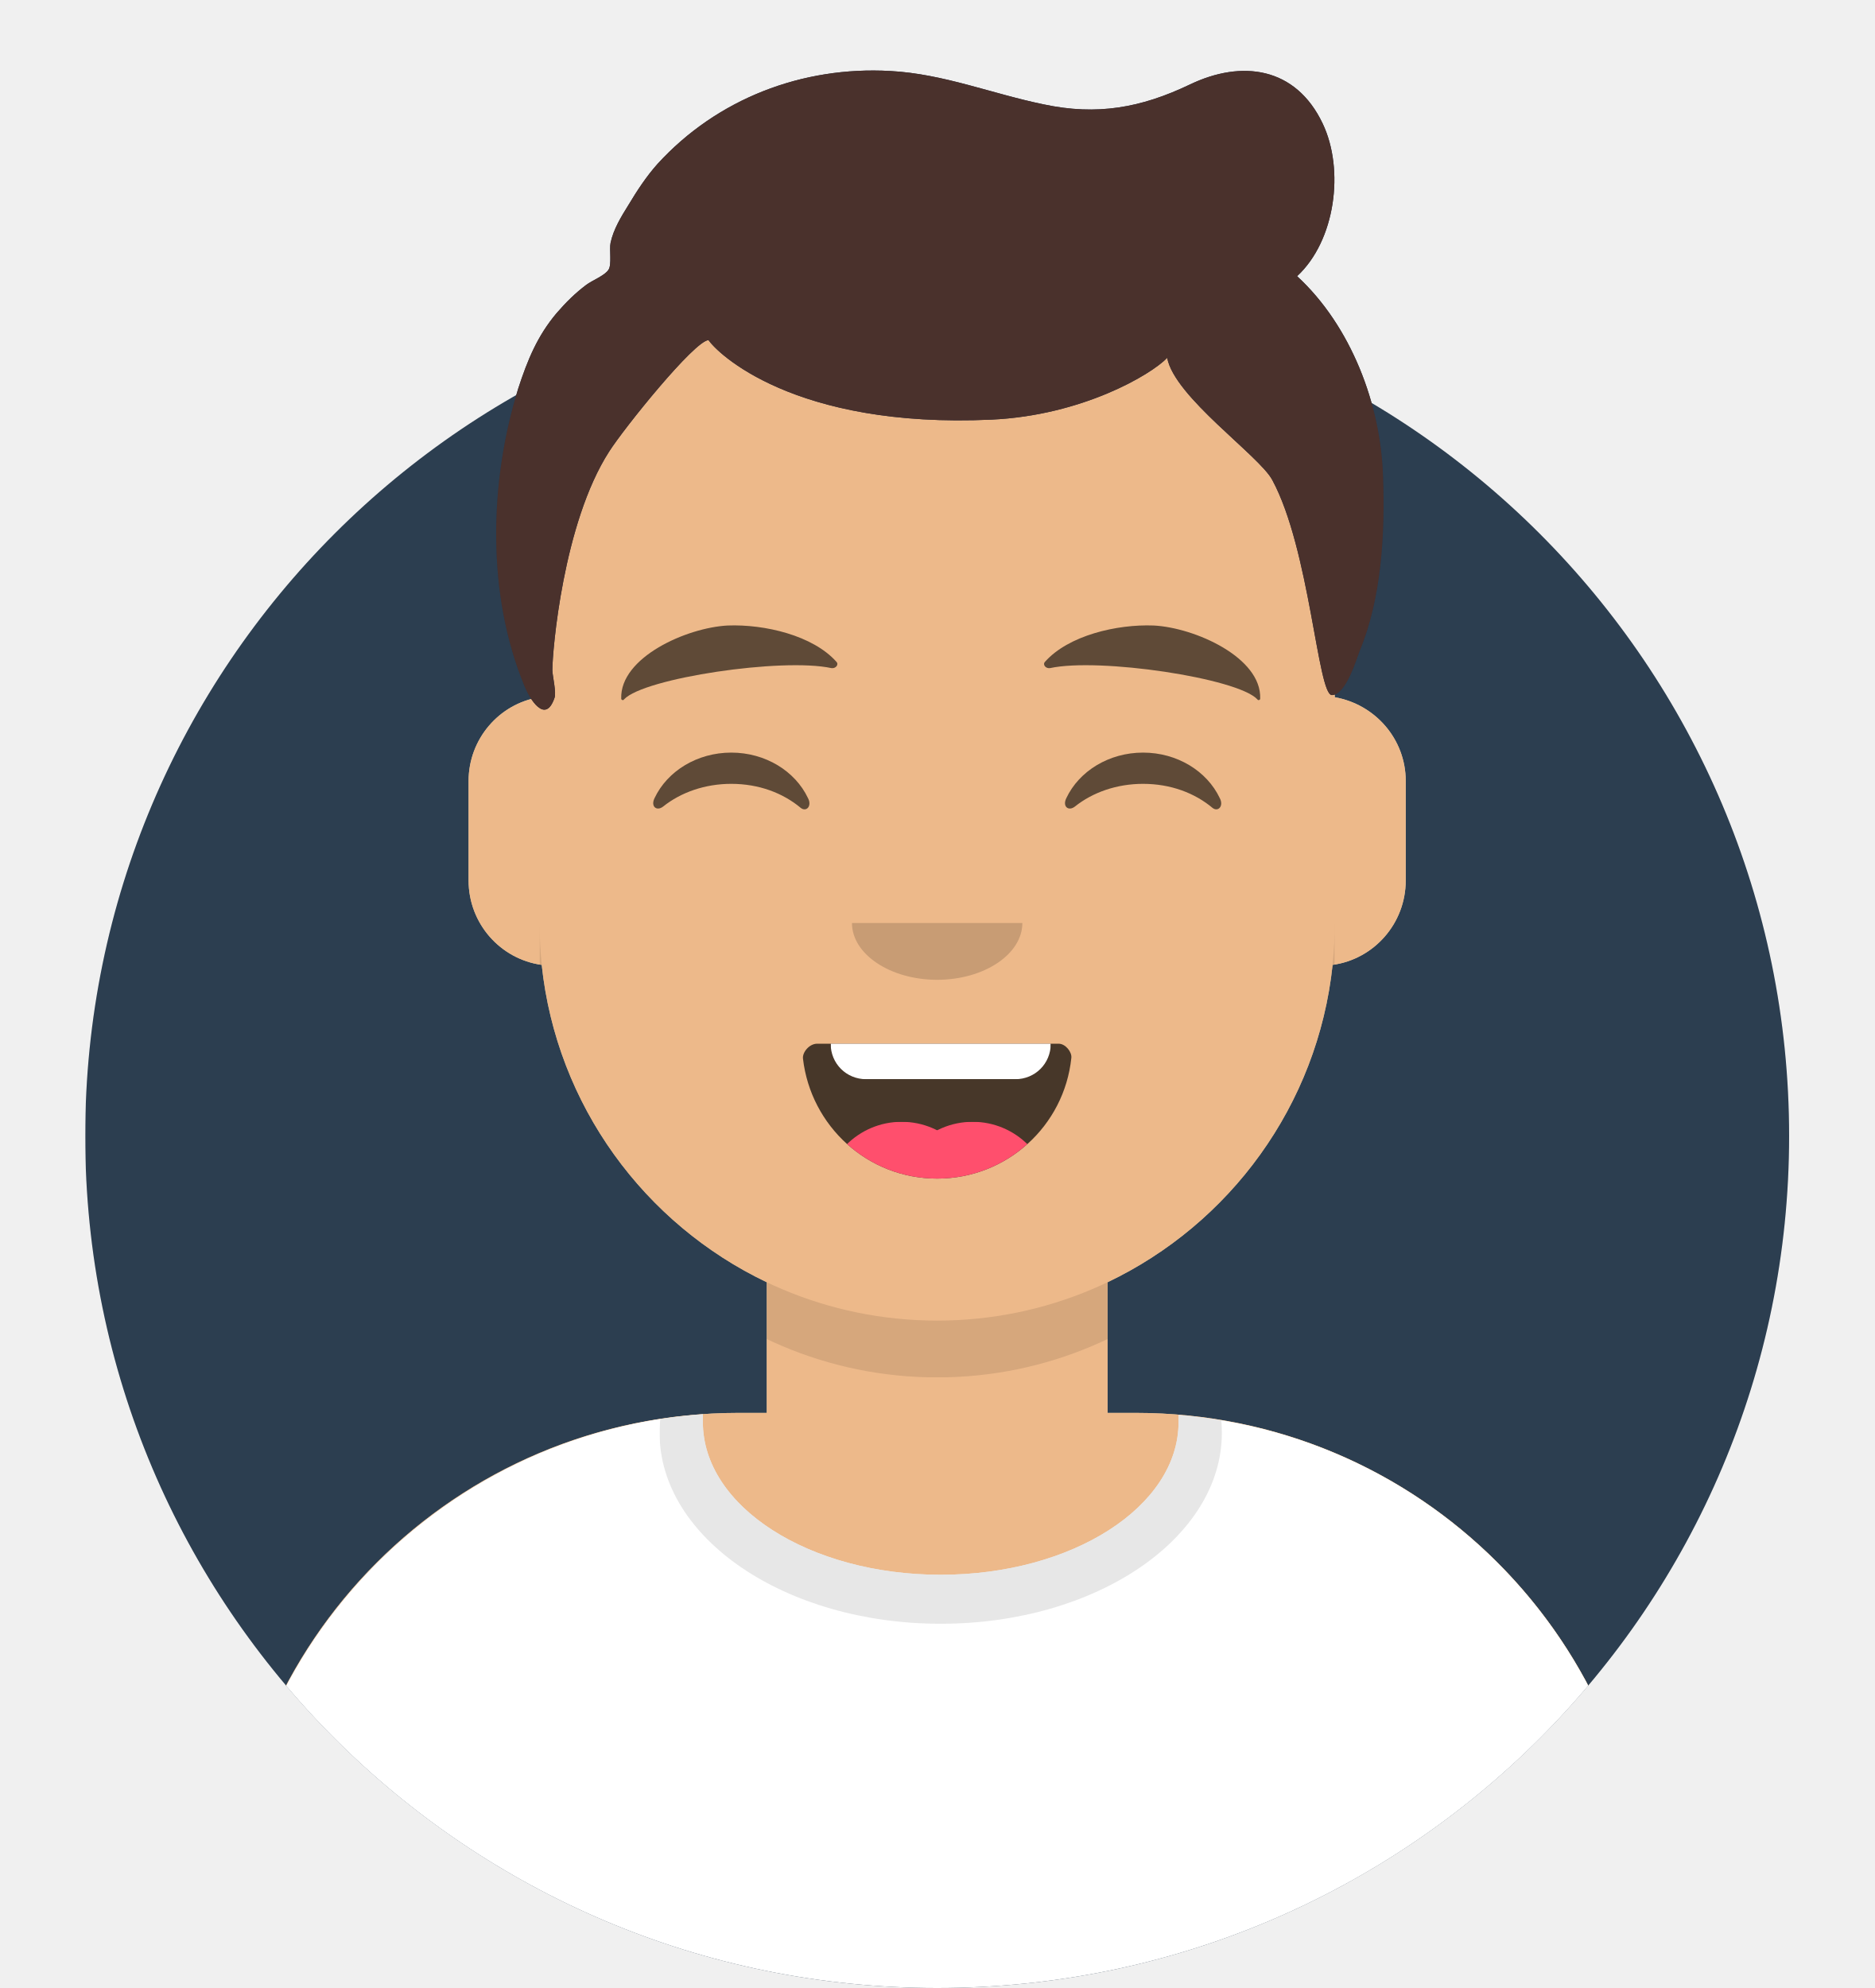
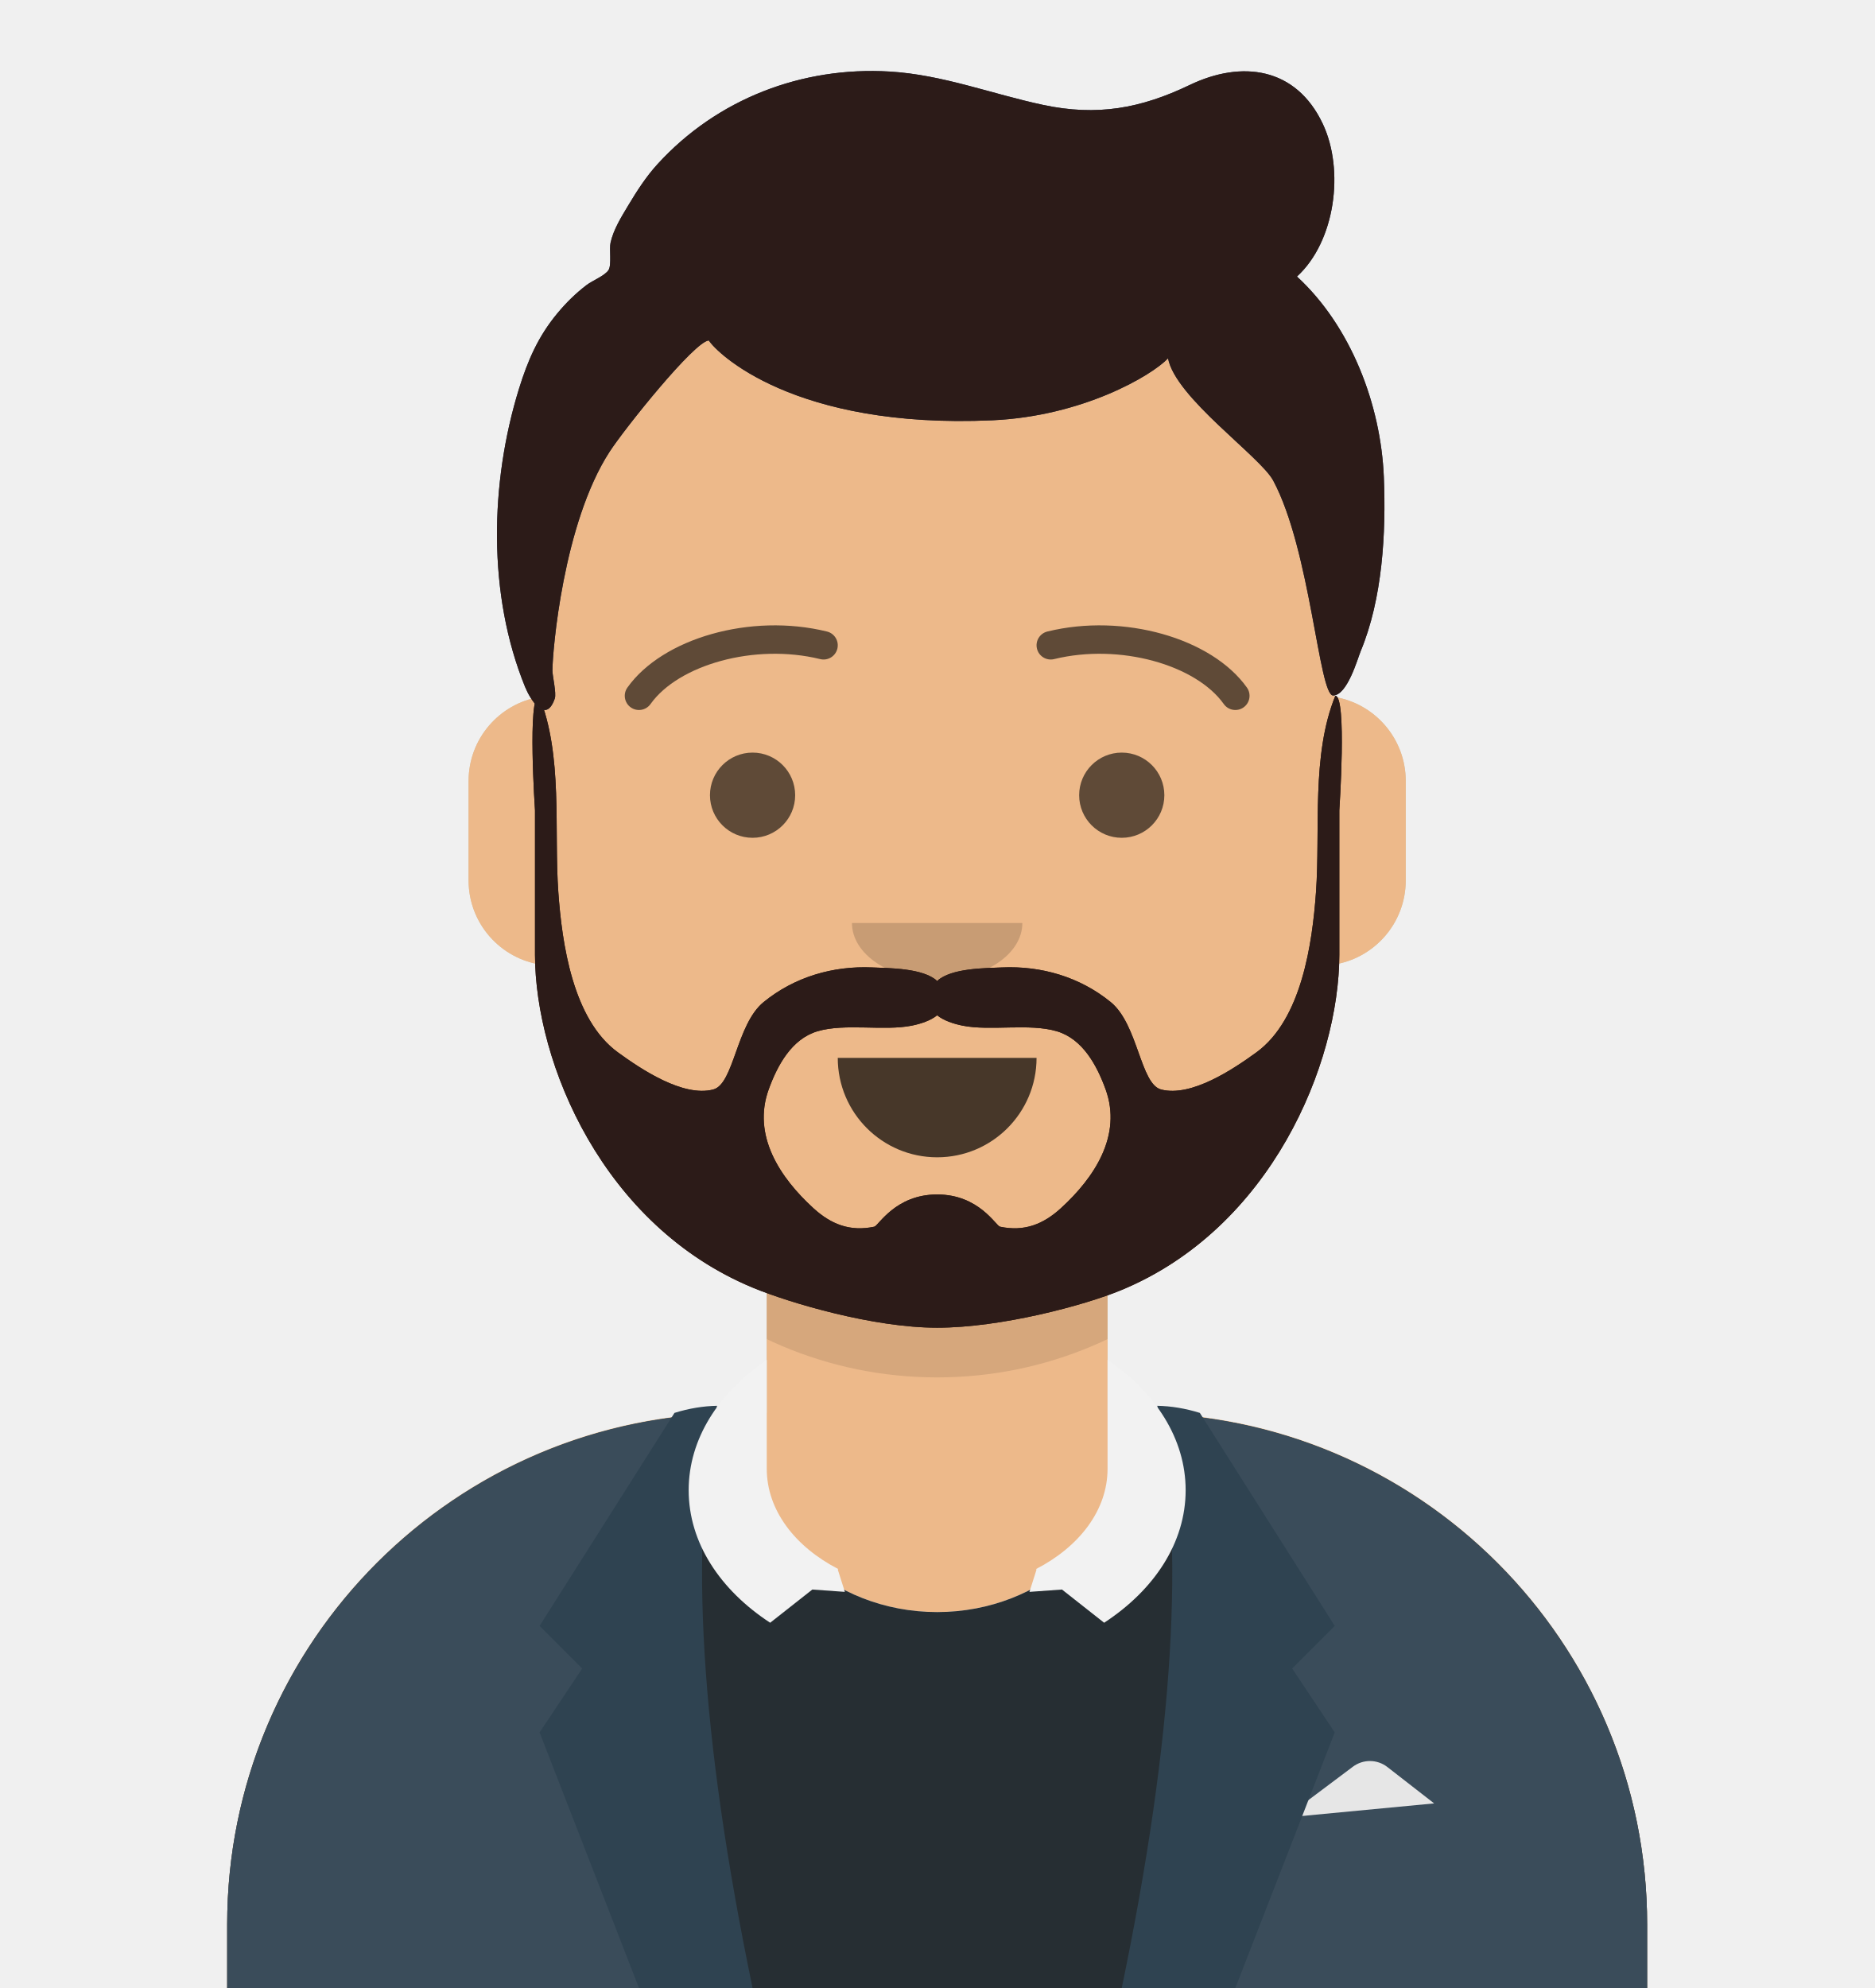
- <svg xmlns="http://www.w3.org/2000/svg" version="1.1" id="Layer_1" x="0px" y="0px" viewBox="0 0 264 280" style="enable-background:new 0 0 264 280;" xml:space="preserve">
-   <style type="text/css">
- 	.st0{fill-rule:evenodd;clip-rule:evenodd;fill:#E6E6E6;}
- 	.st1{filter:url(#Adobe_OpacityMaskFilter);}
- 	.st2{fill-rule:evenodd;clip-rule:evenodd;fill:#FFFFFF;}
- 	.st3{mask:url(#mask-2_1_);}
- 	.st4{fill-rule:evenodd;clip-rule:evenodd;fill:#2C3E50;}
- 	.st5{filter:url(#Adobe_OpacityMaskFilter_1_);}
- 	.st6{mask:url(#mask-4_1_);}
- 	.st7{fill-rule:evenodd;clip-rule:evenodd;fill:#D0C6AC;}
- 	.st8{filter:url(#Adobe_OpacityMaskFilter_2_);}
- 	.st9{mask:url(#mask-6_1_);}
- 	.st10{fill-rule:evenodd;clip-rule:evenodd;fill:#EDB98A;}
- 	.st11{filter:url(#Adobe_OpacityMaskFilter_3_);}
- 	.st12{mask:url(#mask-6_2_);fill-rule:evenodd;clip-rule:evenodd;fill-opacity:0.1;}
- 	.st13{filter:url(#Adobe_OpacityMaskFilter_4_);}
- 	.st14{mask:url(#react-mask-952_1_);}
- 	.st15{filter:url(#Adobe_OpacityMaskFilter_5_);}
- 	.st16{opacity:0.6;mask:url(#react-mask-952_2_);}
- 	.st17{fill-rule:evenodd;clip-rule:evenodd;fill-opacity:0.16;}
- 	.st18{fill-rule:evenodd;clip-rule:evenodd;fill-opacity:0.7;}
- 	.st19{filter:url(#Adobe_OpacityMaskFilter_6_);}
- 	.st20{mask:url(#react-mask-934_1_);fill-rule:evenodd;clip-rule:evenodd;fill:#FFFFFF;}
- 	.st21{filter:url(#Adobe_OpacityMaskFilter_7_);}
- 	.st22{mask:url(#react-mask-934_2_);}
- 	.st23{fill-rule:evenodd;clip-rule:evenodd;fill:#FF4F6D;}
- 	.st24{fill-rule:evenodd;clip-rule:evenodd;fill-opacity:0.6;}
- 	.st25{filter:url(#Adobe_OpacityMaskFilter_8_);}
- 	.st26{mask:url(#react-mask-925_1_);}
- 	.st27{fill-rule:evenodd;clip-rule:evenodd;fill:#28354B;}
- 	.st28{filter:url(#Adobe_OpacityMaskFilter_9_);}
- 	.st29{mask:url(#react-mask-924_1_);}
- 	.st30{fill-rule:evenodd;clip-rule:evenodd;fill:#4A312C;}
- </style>
-   <g>
-     <g transform="translate(-825, -1100)">
+ <svg xmlns="http://www.w3.org/2000/svg" xmlns:xlink="http://www.w3.org/1999/xlink" width="264px" height="280px" viewBox="0 0 264 280" version="1.1">
+   <defs>
+     <circle id="path-1" cx="120" cy="120" r="120" />
+     <path d="M12,160 C12,226.274 65.726,280 132,280 C198.274,280 252,226.274 252,160 L264,160 L264,-1.42108547e-14 L-3.19744231e-14,-1.42108547e-14 L-3.19744231e-14,160 L12,160 Z" id="path-3" />
+     <path d="M124,144.611 L124,163 L128,163 L128,163 C167.765,163 200,195.235 200,235 L200,244 L0,244 L0,235 C-4.86974701e-15,195.235 32.235,163 72,163 L72,163 L76,163 L76,144.611 C58.763,136.422 46.372,119.687 44.305,99.881 C38.48,99.058 34,94.052 34,88 L34,74 C34,68.054 38.325,63.118 44,62.166 L44,56 L44,56 C44,25.072 69.072,5.68137151e-15 100,0 L100,0 L100,0 C130.928,-5.68137151e-15 156,25.072 156,56 L156,62.166 C161.675,63.118 166,68.054 166,74 L166,88 C166,94.052 161.52,99.058 155.695,99.881 C153.628,119.687 141.237,136.422 124,144.611 Z" id="path-5" />
+   </defs>
+   <g id="Avataaar" stroke="none" stroke-width="1" fill="none" fill-rule="evenodd">
+     <g transform="translate(-825, -1100)" id="Avataaar/Circle">
      <g transform="translate(825, 1100)">
-         <g id="Circle" transform="translate(12, 40)">
-           <g id="Circle-Background">
-             <circle class="st0" cx="120" cy="120" r="120" />
-           </g>
-           <defs>
-             <filter id="Adobe_OpacityMaskFilter" filterUnits="userSpaceOnUse" x="0" y="0" width="240" height="240">
-               <feColorMatrix type="matrix" values="1 0 0 0 0  0 1 0 0 0  0 0 1 0 0  0 0 0 1 0" />
-             </filter>
-           </defs>
-           <mask maskUnits="userSpaceOnUse" x="0" y="0" width="240" height="240" id="mask-2_1_">
-             <g class="st1">
-               <circle id="path-1_1_" class="st2" cx="120" cy="120" r="120" />
-             </g>
-           </mask>
-           <g class="st3">
-             <rect class="st4" width="240" height="240" />
-           </g>
-         </g>
-         <g id="Mask">
- 			</g>
-         <defs>
-           <filter id="Adobe_OpacityMaskFilter_1_" filterUnits="userSpaceOnUse" x="-1" y="0" width="265" height="280">
-             <feColorMatrix type="matrix" values="1 0 0 0 0  0 1 0 0 0  0 0 1 0 0  0 0 0 1 0" />
-           </filter>
-         </defs>
-         <mask maskUnits="userSpaceOnUse" x="-1" y="0" width="265" height="280" id="mask-4_1_">
-           <g class="st5">
-             <path id="path-3_1_" class="st2" d="M12,160c0,66.3,53.7,120,120,120s120-53.7,120-120h12V0H0v160H12z" />
-           </g>
-         </mask>
-         <g id="Avataaar" class="st6">
+         <g id="Mask" />
+         <g id="Avataaar" stroke-width="1" fill-rule="evenodd" mask="url(#mask-4)">
          <g id="Body" transform="translate(32, 36)">
-             <g>
-               <path class="st7" d="M124,144.6V163h4l0,0c39.8,0,72,32.2,72,72v9H0v-9c0-39.8,32.2-72,72-72l0,0h4v-18.4        c-17.2-8.2-29.6-24.9-31.7-44.7C38.5,99.1,34,94.1,34,88V74c0-5.9,4.3-10.9,10-11.8V56l0,0c0-30.9,25.1-56,56-56l0,0l0,0        c30.9,0,56,25.1,56,56v6.2c5.7,1,10,5.9,10,11.8v14c0,6.1-4.5,11.1-10.3,11.9C153.6,119.7,141.2,136.4,124,144.6z" />
-             </g>
-             <defs>
-               <filter id="Adobe_OpacityMaskFilter_2_" filterUnits="userSpaceOnUse" x="-32" y="0" width="264" height="244">
-                 <feColorMatrix type="matrix" values="1 0 0 0 0  0 1 0 0 0  0 0 1 0 0  0 0 0 1 0" />
-               </filter>
-             </defs>
-             <mask maskUnits="userSpaceOnUse" x="-32" y="0" width="264" height="244" id="mask-6_1_">
-               <g class="st8">
-                 <path id="path-5_1_" class="st2" d="M124,144.6V163h4l0,0c39.8,0,72,32.2,72,72v9H0v-9c0-39.8,32.2-72,72-72l0,0h4v-18.4         c-17.2-8.2-29.6-24.9-31.7-44.7C38.5,99.1,34,94.1,34,88V74c0-5.9,4.3-10.9,10-11.8V56l0,0c0-30.9,25.1-56,56-56l0,0l0,0         c30.9,0,56,25.1,56,56v6.2c5.7,1,10,5.9,10,11.8v14c0,6.1-4.5,11.1-10.3,11.9C153.6,119.7,141.2,136.4,124,144.6z" />
-               </g>
+             <mask id="mask-6" fill="white">
+               <use xlink:href="#path-5" />
            </mask>
-             <g class="st9">
-               <g id="Color" transform="translate(-32, 0)">
-                 <rect class="st10" width="264" height="244" />
+             <use fill="#D0C6AC" xlink:href="#path-5" />
+             <g id="Skin/👶🏽-03-Brown" mask="url(#mask-6)" fill="#EDB98A">
+               <g transform="translate(-32, 0)" id="Color">
+                 <rect x="0" y="0" width="264" height="244" />
              </g>
            </g>
+             <path d="M156,79 L156,102 C156,132.928 130.928,158 100,158 C69.072,158 44,132.928 44,102 L44,79 L44,94 C44,124.928 69.072,150 100,150 C130.928,150 156,124.928 156,94 L156,79 Z" id="Neck-Shadow" fill-opacity="0.1" fill="#000000" mask="url(#mask-6)" />
+           </g>
+           <g id="Clothing/Blazer-+-Sweater" transform="translate(0, 170)">
            <defs>
-               <filter id="Adobe_OpacityMaskFilter_3_" filterUnits="userSpaceOnUse" x="44" y="79" width="112" height="79">
-                 <feColorMatrix type="matrix" values="1 0 0 0 0  0 1 0 0 0  0 0 1 0 0  0 0 0 1 0" />
-               </filter>
+               <path d="M105.192,29.052 L104,29.052 L104,29.052 C64.235,29.052 32,61.287 32,101.052 L32,110 L232,110 L232,101.052 C232,61.287 199.765,29.052 160,29.052 L160,29.052 L158.808,29.052 C158.935,30.035 159,31.036 159,32.052 C159,45.859 146.912,57.052 132,57.052 C117.088,57.052 105,45.859 105,32.052 C105,31.036 105.065,30.035 105.192,29.052 Z" id="react-path-38" />
            </defs>
-             <mask maskUnits="userSpaceOnUse" x="44" y="79" width="112" height="79" id="mask-6_2_">
-               <g class="st11">
-                 <path id="path-5_2_" class="st2" d="M124,144.6V163h4l0,0c39.8,0,72,32.2,72,72v9H0v-9c0-39.8,32.2-72,72-72l0,0h4v-18.4         c-17.2-8.2-29.6-24.9-31.7-44.7C38.5,99.1,34,94.1,34,88V74c0-5.9,4.3-10.9,10-11.8V56l0,0c0-30.9,25.1-56,56-56l0,0l0,0         c30.9,0,56,25.1,56,56v6.2c5.7,1,10,5.9,10,11.8v14c0,6.1-4.5,11.1-10.3,11.9C153.6,119.7,141.2,136.4,124,144.6z" />
-               </g>
+             <mask id="react-mask-39" fill="white">
+               <use xlink:href="#react-path-38" />
            </mask>
-             <path id="Neck-Shadow" class="st12" d="M156,79v23c0,30.9-25.1,56-56,56s-56-25.1-56-56V79v15c0,30.9,25.1,56,56,56       s56-25.1,56-56V79z" />
+             <use id="Clothes" fill="#E6E6E6" fill-rule="evenodd" xlink:href="#react-path-38" />
+             <g id="Color/Palette/Black" mask="url(#react-mask-39)" fill-rule="evenodd" fill="#262E33">
+               <rect id="🖍Color" x="0" y="0" width="264" height="110" />
+             </g>
+             <g id="Blazer" stroke-width="1" fill-rule="evenodd" transform="translate(32, 28)">
+               <path d="M68.785,1.122 C30.512,2.804 1.24427139e-14,34.365 0,73.052 L0,82 L69.362,82 C65.961,69.92 64,55.709 64,40.5 C64,26.173 65.74,12.731 68.785,1.122 Z M131.638,82 L200,82 L200,73.052 C200,34.707 170.025,3.363 132.229,1.174 C135.265,12.771 137,26.194 137,40.5 C137,55.709 135.039,69.92 131.638,82 Z" id="Saco" fill="#3A4C5A" />
+               <path d="M149,58 L158.556,50.833 L158.556,50.833 C159.999,49.751 161.988,49.768 163.412,50.876 L170,56 L149,58 Z" id="Pocket-hanky" fill="#E6E6E6" />
+               <path d="M69,1.13686838e-13 C65,19.333 66.667,46.667 74,82 L58,82 L44,46 L50,37 L44,31 L63,1 C65.028,0.369 67.028,0.036 69,1.13686838e-13 Z" id="Wing" fill="#2F4351" />
+               <path d="M151,1.13686838e-13 C147,19.333 148.667,46.667 156,82 L140,82 L126,46 L132,37 L126,31 L145,1 C147.028,0.369 149.028,0.036 151,1.13686838e-13 Z" id="Wing" fill="#2F4351" transform="translate(141, 41) scale(-1, 1) translate(-141, -41) " />
+             </g>
+             <path d="M156,21.539 C162.772,26.136 167,32.656 167,39.888 C167,47.289 162.572,53.945 155.52,58.556 L149.579,53.876 L145,54.208 L146,51.057 L145.922,50.996 C152.022,47.853 156,42.7 156,36.877 L156,21.539 Z M108,21.539 C101.228,26.136 97,32.656 97,39.888 C97,47.289 101.428,53.945 108.48,58.556 L114.421,53.876 L119,54.208 L118,51.057 L118.078,50.996 C111.978,47.853 108,42.7 108,36.877 L108,21.539 Z" id="Collar" fill="#F2F2F2" fill-rule="evenodd" />
          </g>
-           <g transform="translate(0, 170)">
-             <g id="Clothes">
-               <path class="st0" d="M166,29.3c37,3,66,34,66,71.8v8.9H32v-8.9C32,63,61.6,31.8,99,29.2c0,0.4,0,0.7,0,1.1        c0,11.9,15,21.5,33.5,21.5S166,42.2,166,30.3C166,30,166,29.6,166,29.3z" />
+           <g id="Face" transform="translate(76, 82)" fill="#000000">
+             <g id="Mouth/Default" transform="translate(2, 52)" fill-opacity="0.7">
+               <path d="M40,15 C40,22.732 46.268,29 54,29 L54,29 C61.732,29 68,22.732 68,15" id="Mouth" />
            </g>
-             <defs>
-               <filter id="Adobe_OpacityMaskFilter_4_" filterUnits="userSpaceOnUse" x="0" y="0" width="264" height="110">
-                 <feColorMatrix type="matrix" values="1 0 0 0 0  0 1 0 0 0  0 0 1 0 0  0 0 0 1 0" />
-               </filter>
-             </defs>
-             <mask maskUnits="userSpaceOnUse" x="0" y="0" width="264" height="110" id="react-mask-952_1_">
-               <g class="st13">
-                 <path id="react-path-951_1_" class="st2" d="M166,29.3c37,3,66,34,66,71.8v8.9H32v-8.9C32,63,61.6,31.8,99,29.2         c0,0.4,0,0.7,0,1.1c0,11.9,15,21.5,33.5,21.5S166,42.2,166,30.3C166,30,166,29.6,166,29.3z" />
-               </g>
-             </mask>
-             <g class="st14">
-               <rect class="st2" width="264" height="110" />
+             <g id="Nose/Default" transform="translate(28, 40)" fill-opacity="0.16">
+               <path d="M16,8 C16,12.418 21.373,16 28,16 L28,16 C34.627,16 40,12.418 40,8" id="Nose" />
            </g>
-             <defs>
-               <filter id="Adobe_OpacityMaskFilter_5_" filterUnits="userSpaceOnUse" x="92.9" y="4.9" width="79.3" height="53.8">
-                 <feColorMatrix type="matrix" values="1 0 0 0 0  0 1 0 0 0  0 0 1 0 0  0 0 0 1 0" />
-               </filter>
-             </defs>
-             <mask maskUnits="userSpaceOnUse" x="92.9" y="4.9" width="79.3" height="53.8" id="react-mask-952_2_">
-               <g class="st15">
-                 <path id="react-path-951_2_" class="st2" d="M166,29.3c37,3,66,34,66,71.8v8.9H32v-8.9C32,63,61.6,31.8,99,29.2         c0,0.4,0,0.7,0,1.1c0,11.9,15,21.5,33.5,21.5S166,42.2,166,30.3C166,30,166,29.6,166,29.3z" />
-               </g>
-             </mask>
-             <g id="Shadowy" class="st16">
-               <g transform="translate(92, 4)">
-                 <ellipse class="st17" cx="40.5" cy="27.8" rx="39.6" ry="26.9" />
+             <g id="Eyes/Default-😀" transform="translate(0, 8)" fill-opacity="0.6">
+               <circle id="Eye" cx="30" cy="22" r="6" />
+               <circle id="Eye" cx="82" cy="22" r="6" />
+             </g>
+             <g id="Eyebrow/Outline/Default" fill-opacity="0.6">
+               <g id="I-Browse" transform="translate(12, 6)">
+                 <path d="M3.63,11.159 C7.545,5.65 18.278,2.561 27.523,4.831 C28.596,5.095 29.679,4.439 29.942,3.366 C30.206,2.293 29.55,1.21 28.477,0.947 C17.74,-1.69 5.312,1.887 0.37,8.841 C-0.27,9.742 -0.059,10.99 0.841,11.63 C1.742,12.27 2.99,12.059 3.63,11.159 Z" id="Eyebrow" fill-rule="nonzero" />
+                 <path d="M61.63,11.159 C65.545,5.65 76.278,2.561 85.523,4.831 C86.596,5.095 87.679,4.439 87.942,3.366 C88.206,2.293 87.55,1.21 86.477,0.947 C75.74,-1.69 63.312,1.887 58.37,8.841 C57.73,9.742 57.941,10.99 58.841,11.63 C59.742,12.27 60.99,12.059 61.63,11.159 Z" id="Eyebrow" fill-rule="nonzero" transform="translate(73.00015, 6.039198) scale(-1, 1) translate(-73.00015, -6.039198) " />
              </g>
            </g>
          </g>
-           <g id="Face" transform="translate(76, 82)">
-             <g transform="translate(2, 52)">
-               <g id="Mouth">
-                 <path class="st18" d="M35.1,15.1C36.2,24.6,44.2,32,54,32c9.8,0,17.9-7.4,18.9-17c0.1-0.8-0.8-2-1.8-2c-14.9,0-26.3,0-34,0         C36,13,35,14.2,35.1,15.1z" />
-               </g>
-               <defs>
-                 <filter id="Adobe_OpacityMaskFilter_6_" filterUnits="userSpaceOnUse" x="39" y="2" width="31" height="16">
-                   <feColorMatrix type="matrix" values="1 0 0 0 0  0 1 0 0 0  0 0 1 0 0  0 0 0 1 0" />
-                 </filter>
-               </defs>
-               <mask maskUnits="userSpaceOnUse" x="39" y="2" width="31" height="16" id="react-mask-934_1_">
-                 <g class="st19">
-                   <path id="react-path-933_1_" class="st2" d="M35.1,15.1C36.2,24.6,44.2,32,54,32c9.8,0,17.9-7.4,18.9-17          c0.1-0.8-0.8-2-1.8-2c-14.9,0-26.3,0-34,0C36,13,35,14.2,35.1,15.1z" />
-                 </g>
-               </mask>
-               <path id="Teeth" class="st20" d="M44,2h21c2.8,0,5,2.2,5,5v6c0,2.8-2.2,5-5,5H44c-2.8,0-5-2.2-5-5V7C39,4.2,41.2,2,44,2z" />
-               <defs>
-                 <filter id="Adobe_OpacityMaskFilter_7_" filterUnits="userSpaceOnUse" x="38" y="24" width="32" height="22">
-                   <feColorMatrix type="matrix" values="1 0 0 0 0  0 1 0 0 0  0 0 1 0 0  0 0 0 1 0" />
-                 </filter>
-               </defs>
-               <mask maskUnits="userSpaceOnUse" x="38" y="24" width="32" height="22" id="react-mask-934_2_">
-                 <g class="st21">
-                   <path id="react-path-933_2_" class="st2" d="M35.1,15.1C36.2,24.6,44.2,32,54,32c9.8,0,17.9-7.4,18.9-17          c0.1-0.8-0.8-2-1.8-2c-14.9,0-26.3,0-34,0C36,13,35,14.2,35.1,15.1z" />
-                 </g>
-               </mask>
-               <g id="Tongue" class="st22">
-                 <g transform="translate(38, 24)">
-                   <circle class="st23" cx="11" cy="11" r="11" />
-                   <circle class="st23" cx="21" cy="11" r="11" />
-                 </g>
-               </g>
-             </g>
-             <g transform="translate(28, 40)">
-               <path id="Nose" class="st17" d="M16,8c0,4.4,5.4,8,12,8l0,0c6.6,0,12-3.6,12-8" />
-             </g>
-             <g transform="translate(0, 8)">
-               <path id="Squint" class="st24" d="M16.2,22.4C18,18.6,22.2,16,27,16c4.8,0,9,2.6,10.8,6.4c0.6,1.1-0.2,2-1,1.4        c-2.5-2.1-5.9-3.4-9.8-3.4c-3.7,0-7.1,1.2-9.6,3.2C16.5,24.3,15.6,23.6,16.2,22.4z" />
-               <path class="st24" d="M74.2,22.4C76,18.6,80.2,16,85,16c4.8,0,9,2.6,10.8,6.4c0.6,1.1-0.2,2-1,1.4c-2.5-2.1-5.9-3.4-9.8-3.4        c-3.7,0-7.1,1.2-9.6,3.2C74.5,24.3,73.6,23.6,74.2,22.4z" />
-             </g>
-             <g>
-               <path id="Eyebrow" class="st24" d="M26.5,6.1c-5.8,0.3-15.2,4.5-15,10.3c0,0.2,0.3,0.3,0.4,0.1c2.8-3,22.3-5.9,29.2-4.4        c0.6,0.1,1.1-0.5,0.7-0.9C38.5,7.5,31.7,5.9,26.5,6.1" />
-               <path class="st24" d="M86.5,6.1c5.8,0.3,15.2,4.5,15,10.3c0,0.2-0.3,0.3-0.4,0.1c-2.8-3-22.3-5.9-29.2-4.4        c-0.6,0.1-1.1-0.5-0.7-0.9C74.5,7.5,81.3,5.9,86.5,6.1" />
-             </g>
-           </g>
-           <g id="Top">
+           <g id="Top" stroke-width="1" fill-rule="evenodd">
            <defs>
-               <filter id="Adobe_OpacityMaskFilter_8_" filterUnits="userSpaceOnUse" x="-1" y="0" width="264" height="280">
-                 <feColorMatrix type="matrix" values="1 0 0 0 0  0 1 0 0 0  0 0 1 0 0  0 0 0 1 0" />
+               <rect id="react-path-26" x="0" y="0" width="264" height="280" />
+               <path d="M183.68,38.949 C189.086,33.999 190.387,23.962 187.318,17.449 C183.549,9.454 175.901,8.452 168.572,11.969 C161.664,15.284 155.515,16.388 147.95,14.782 C140.692,13.241 133.806,10.523 126.303,10.076 C113.978,9.343 102.003,13.915 93.603,23.129 C92,24.887 90.709,26.897 89.488,28.934 C88.512,30.564 87.411,32.313 86.995,34.192 C86.797,35.086 87.165,37.29 86.72,38.022 C86.239,38.812 84.424,39.537 83.651,40.124 C82.084,41.313 80.727,42.654 79.471,44.171 C76.805,47.393 75.338,50.758 74.103,54.743 C70.001,67.988 69.653,83.741 74.957,96.747 C75.664,98.481 77.855,102.099 79.143,98.385 C79.398,97.651 78.809,95.191 78.81,94.45 C78.815,91.73 80.316,73.721 86.857,63.633 C88.986,60.349 98.83,48.052 100.841,47.954 C101.906,49.646 112.721,60.462 140.783,59.195 C153.445,58.623 163.183,52.934 165.521,50.468 C166.549,56.001 178.513,64.284 180.336,67.692 C185.603,77.538 186.771,97.996 188.781,97.957 C190.791,97.919 192.234,92.72 192.648,91.727 C195.72,84.352 196.243,75.095 195.915,67.168 C195.488,56.966 191.277,45.942 183.68,38.949 Z" id="react-path-25" />
+               <filter x="-0.8%" y="-2.0%" width="101.5%" height="108.0%" filterUnits="objectBoundingBox" id="react-filter-22">
+                 <feOffset dx="0" dy="2" in="SourceAlpha" result="shadowOffsetOuter1" />
+                 <feColorMatrix values="0 0 0 0 0   0 0 0 0 0   0 0 0 0 0  0 0 0 0.16 0" type="matrix" in="shadowOffsetOuter1" result="shadowMatrixOuter1" />
+                 <feMerge>
+                   <feMergeNode in="shadowMatrixOuter1" />
+                   <feMergeNode in="SourceGraphic" />
+                 </feMerge>
              </filter>
            </defs>
-             <mask maskUnits="userSpaceOnUse" x="-1" y="0" width="264" height="280" id="react-mask-925_1_">
-               <g class="st25">
-                 <rect id="react-path-927_1_" class="st2" width="264" height="280" />
-               </g>
+             <mask id="react-mask-24" fill="white">
+               <use xlink:href="#react-path-26" />
            </mask>
-             <g class="st26">
+             <g id="Mask" />
+             <g id="Top/Short-Hair/Short-Waved" mask="url(#react-mask-24)">
              <g transform="translate(-1, 0)">
-                 <g id="Short-Hair">
-                   <path class="st27" d="M183.7,38.9c5.4-5,6.7-15,3.6-21.5c-3.8-8-11.4-9-18.7-5.5c-6.9,3.3-13.1,4.4-20.6,2.8          c-7.3-1.5-14.1-4.3-21.6-4.7C114,9.3,102,13.9,93.6,23.1c-1.6,1.8-2.9,3.8-4.1,5.8c-1,1.6-2.1,3.4-2.5,5.3          c-0.2,0.9,0.2,3.1-0.3,3.8c-0.5,0.8-2.3,1.5-3.1,2.1c-1.6,1.2-2.9,2.5-4.2,4c-2.7,3.2-4.1,6.6-5.4,10.6          c-4.1,13.2-4.5,29,0.9,42c0.7,1.7,2.9,5.4,4.2,1.6c0.3-0.7-0.3-3.2-0.3-3.9c0-2.7,1.5-20.7,8-30.8c2.1-3.3,12-15.6,14-15.7          c1.1,1.7,11.9,12.5,39.9,11.2c12.7-0.6,22.4-6.3,24.7-8.7c1,5.5,13,13.8,14.8,17.2c5.3,9.8,6.4,30.3,8.4,30.3          s3.5-5.2,3.9-6.2c3.1-7.4,3.6-16.6,3.3-24.6C195.5,57,191.3,45.9,183.7,38.9z" />
+                 <g id="Facial-Hair/Beard-Light" transform="translate(49, 72)">
+                   <defs>
+                     <path d="M101.428,98.169 C98.915,100.463 96.237,101.494 92.853,100.773 C92.271,100.649 89.896,96.235 84,96.235 C78.103,96.235 75.729,100.649 75.147,100.773 C71.762,101.494 69.085,100.463 66.571,98.169 C61.846,93.856 57.917,87.908 60.278,81.419 C61.508,78.037 63.51,74.324 67.151,73.246 C71.038,72.096 76.497,73.244 80.415,72.458 C81.684,72.204 83.071,71.751 84,71 C84.929,71.751 86.316,72.204 87.585,72.458 C91.503,73.244 96.961,72.096 100.849,73.246 C104.49,74.324 106.491,78.037 107.722,81.419 C110.083,87.908 106.154,93.856 101.428,98.169 M140.081,26 C136.671,34.4 137.988,44.858 137.357,53.676 C136.844,60.843 135.337,71.586 128.973,76.215 C125.718,78.582 119.794,82.56 115.542,81.45 C112.615,80.686 112.302,72.29 108.455,69.147 C104.092,65.582 98.643,64.016 93.149,64.258 C90.779,64.362 85.984,64.337 84,66.16 C82.016,64.337 77.222,64.362 74.851,64.258 C69.357,64.016 63.908,65.582 59.545,69.147 C55.698,72.29 55.386,80.686 52.458,81.45 C48.206,82.56 42.282,78.582 39.027,76.215 C32.662,71.586 31.156,60.843 30.643,53.676 C30.012,44.858 31.329,34.4 27.919,26 C26.26,26 27.354,42.129 27.354,42.129 L27.354,62.485 C27.386,77.773 36.935,100.655 58.108,109.393 C63.286,111.53 75.015,115 84,115 C92.985,115 104.714,111.86 109.892,109.723 C131.065,100.986 140.614,77.773 140.646,62.485 L140.646,42.129 C140.646,42.129 141.74,26 140.081,26" id="react-path-37" />
+                   </defs>
+                   <mask id="react-mask-36" fill="white">
+                     <use xlink:href="#react-path-37" />
+                   </mask>
+                   <use id="Lite-Beard" fill="#331B0C" fill-rule="evenodd" xlink:href="#react-path-37" />
+                   <g id="Color/Hair/Brown" mask="url(#react-mask-36)" fill="#2C1B18">
+                     <g transform="translate(-32, 0)" id="Color">
+                       <rect x="0" y="0" width="264" height="244" />
+                     </g>
+                   </g>
                </g>
-                 <defs>
-                   <filter id="Adobe_OpacityMaskFilter_9_" filterUnits="userSpaceOnUse" x="0" y="0" width="264" height="280">
-                     <feColorMatrix type="matrix" values="1 0 0 0 0  0 1 0 0 0  0 0 1 0 0  0 0 0 1 0" />
-                   </filter>
-                 </defs>
-                 <mask maskUnits="userSpaceOnUse" x="0" y="0" width="264" height="280" id="react-mask-924_1_">
-                   <g class="st28">
-                     <path id="react-path-926_1_" class="st2" d="M183.7,38.9c5.4-5,6.7-15,3.6-21.5c-3.8-8-11.4-9-18.7-5.5           c-6.9,3.3-13.1,4.4-20.6,2.8c-7.3-1.5-14.1-4.3-21.6-4.7C114,9.3,102,13.9,93.6,23.1c-1.6,1.8-2.9,3.8-4.1,5.8           c-1,1.6-2.1,3.4-2.5,5.3c-0.2,0.9,0.2,3.1-0.3,3.8c-0.5,0.8-2.3,1.5-3.1,2.1c-1.6,1.2-2.9,2.5-4.2,4           c-2.7,3.2-4.1,6.6-5.4,10.6c-4.1,13.2-4.5,29,0.9,42c0.7,1.7,2.9,5.4,4.2,1.6c0.3-0.7-0.3-3.2-0.3-3.9           c0-2.7,1.5-20.7,8-30.8c2.1-3.3,12-15.6,14-15.7c1.1,1.7,11.9,12.5,39.9,11.2c12.7-0.6,22.4-6.3,24.7-8.7           c1,5.5,13,13.8,14.8,17.2c5.3,9.8,6.4,30.3,8.4,30.3s3.5-5.2,3.9-6.2c3.1-7.4,3.6-16.6,3.3-24.6           C195.5,57,191.3,45.9,183.7,38.9z" />
-                   </g>
+                 <mask id="react-mask-23" fill="white">
+                   <use xlink:href="#react-path-25" />
                </mask>
-                 <g class="st29">
-                   <g transform="translate(0, 0) ">
-                     <rect class="st30" width="264" height="280" />
+                 <use id="Short-Hair" stroke="none" fill="#28354B" fill-rule="evenodd" xlink:href="#react-path-25" />
+                 <g id="Skin/👶🏽-03-Brown" mask="url(#react-mask-23)" fill="#2C1B18">
+                   <g transform="translate(0, 0) " id="Color">
+                     <rect x="0" y="0" width="264" height="280" />
                  </g>
                </g>
              </g>
            </g>
          </g>
        </g>
      </g>
    </g>
  </g>
</svg>
